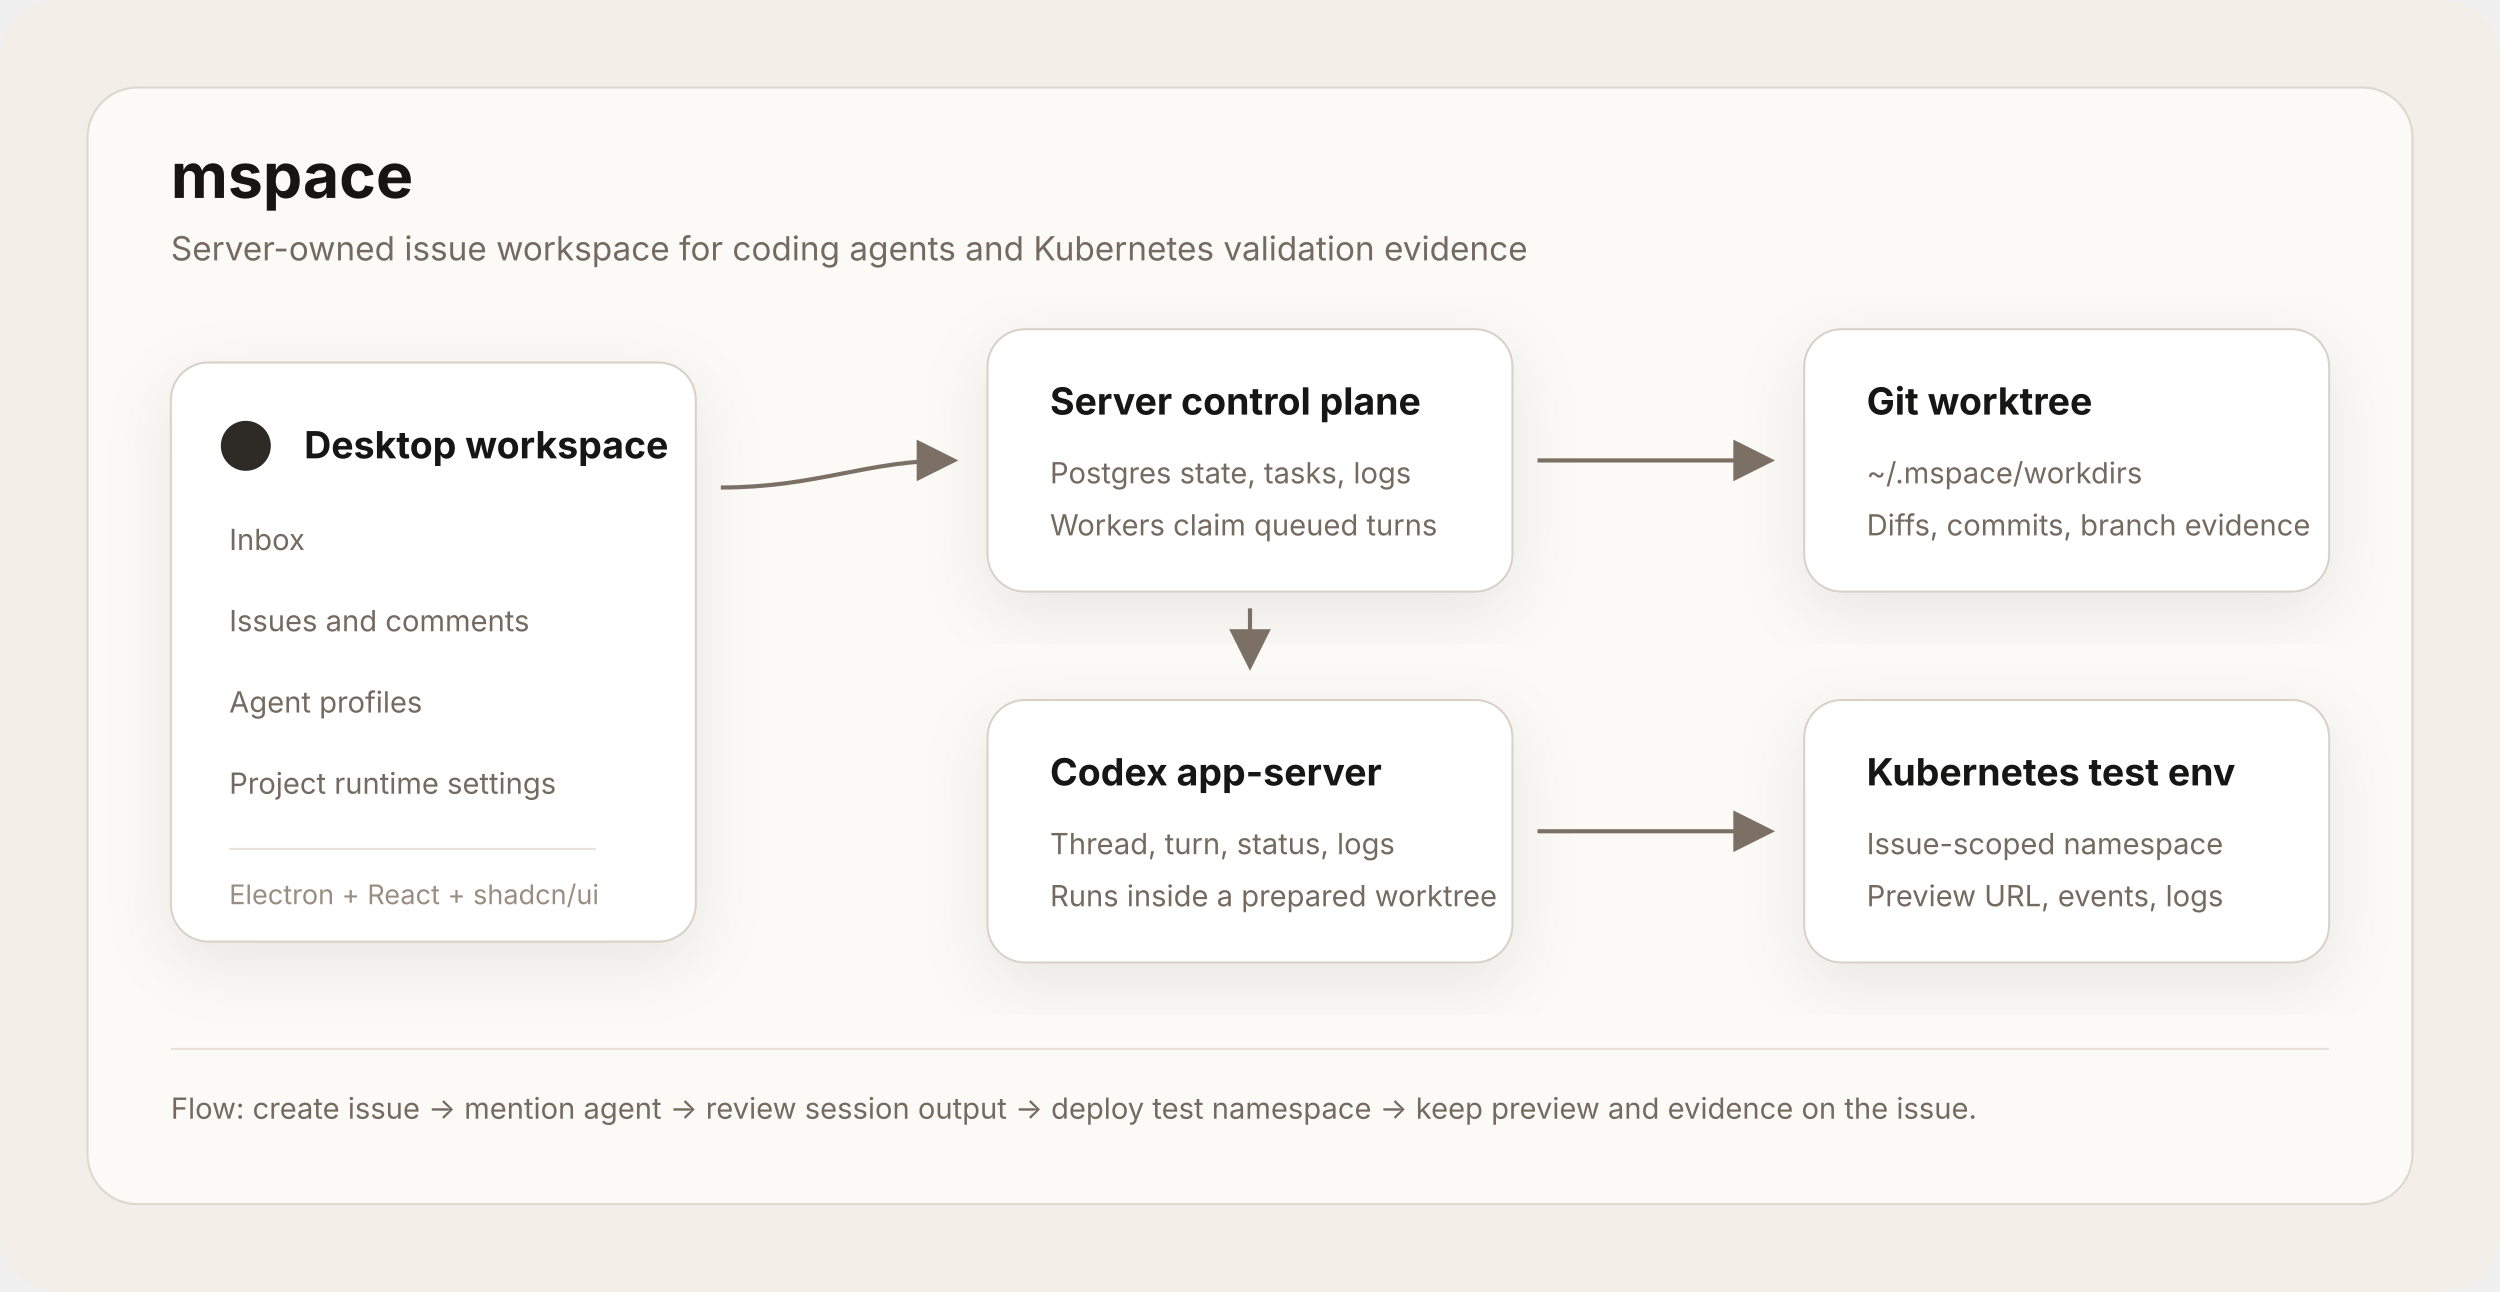
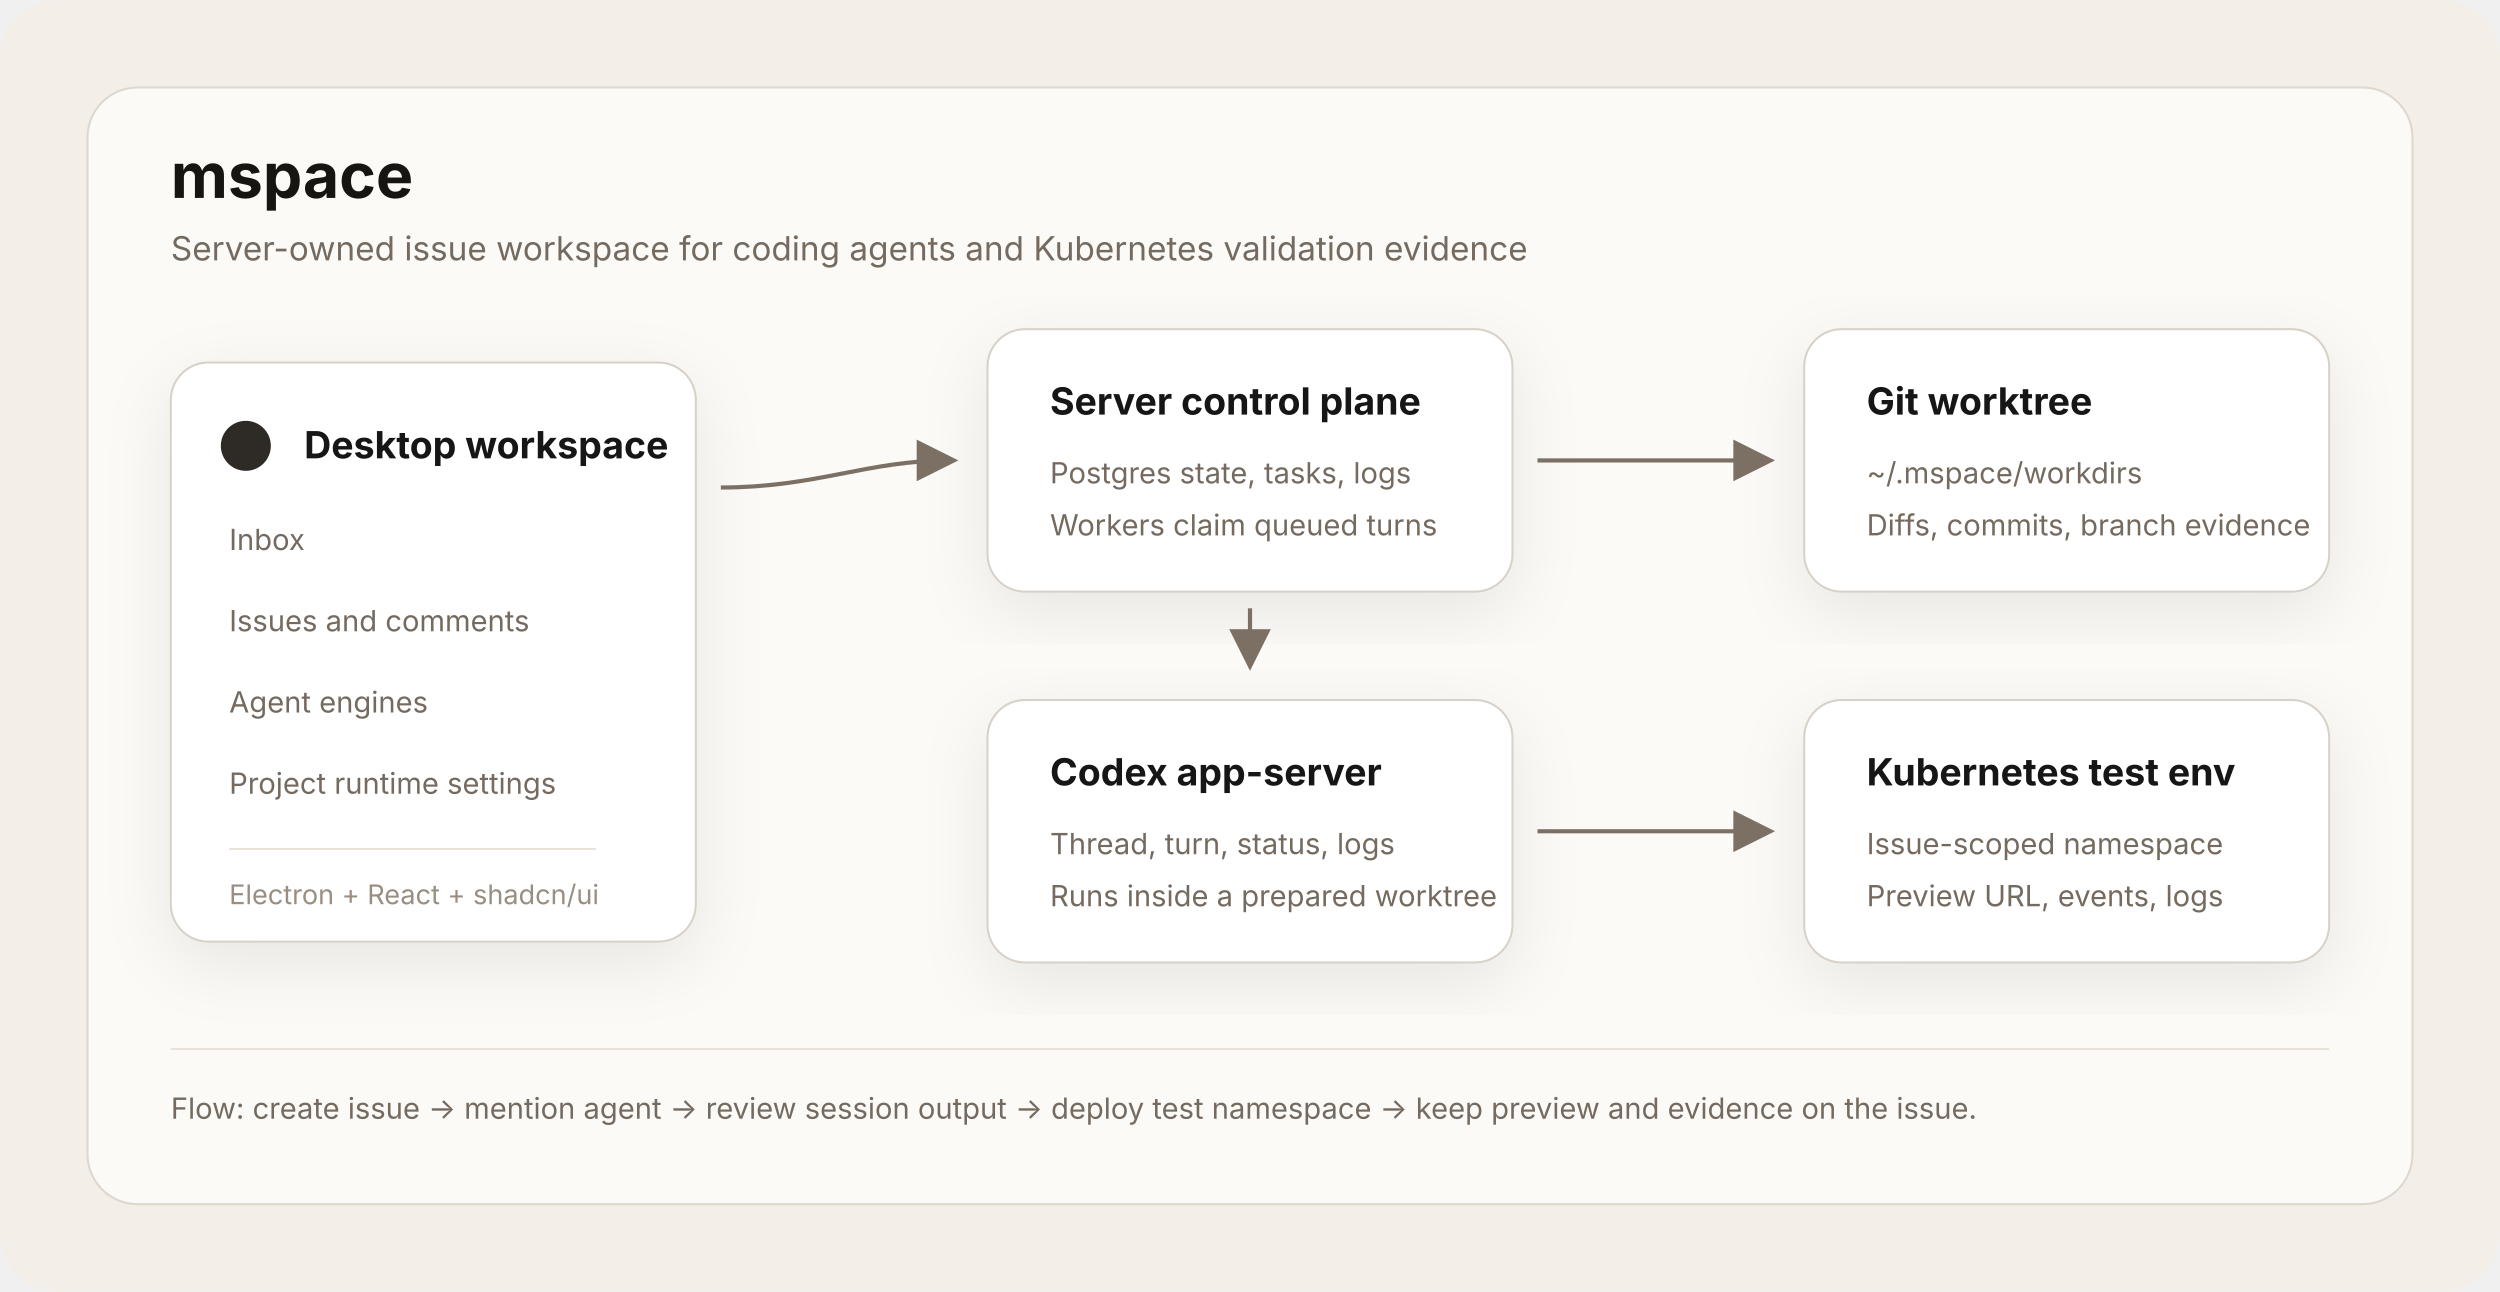
<svg xmlns="http://www.w3.org/2000/svg" width="1200" height="620" viewBox="0 0 1200 620" fill="none" role="img" aria-labelledby="title desc">
  <defs>
    <filter id="softShadow" x="-20%" y="-20%" width="140%" height="140%" color-interpolation-filters="sRGB">
      <feDropShadow dx="0" dy="10" stdDeviation="16" flood-color="#111827" flood-opacity="0.08" />
    </filter>
    <marker id="arrow" markerWidth="10" markerHeight="10" refX="8" refY="5" orient="auto" markerUnits="strokeWidth">
      <path d="M 0 0 L 10 5 L 0 10 z" fill="#7c6f64" />
    </marker>
  </defs>
  <rect width="1200" height="620" rx="28" fill="#f3efe8" />
  <rect x="42" y="42" width="1116" height="536" rx="24" fill="#fbfaf7" stroke="#ddd7ce" />
  <text x="82" y="95" fill="#171512" font-family="Inter, ui-sans-serif, system-ui, -apple-system, BlinkMacSystemFont, Segoe UI, sans-serif" font-size="30" font-weight="700">mspace</text>
  <text x="82" y="125" fill="#756a5f" font-family="Inter, ui-sans-serif, system-ui, -apple-system, BlinkMacSystemFont, Segoe UI, sans-serif" font-size="16">Server-owned issue workspace for coding agents and Kubernetes validation evidence</text>
  <g filter="url(#softShadow)">
    <rect x="82" y="174" width="252" height="278" rx="18" fill="#ffffff" stroke="#d8d1c7" />
    <circle cx="118" cy="214" r="12" fill="#2d2926" />
    <text x="146" y="220" fill="#171512" font-family="Inter, ui-sans-serif, system-ui, sans-serif" font-size="18" font-weight="700">Desktop workspace</text>
    <text x="110" y="264" fill="#756a5f" font-family="Inter, ui-sans-serif, system-ui, sans-serif" font-size="14">Inbox</text>
    <text x="110" y="303" fill="#756a5f" font-family="Inter, ui-sans-serif, system-ui, sans-serif" font-size="14">Issues and comments</text>
-     <text x="110" y="342" fill="#756a5f" font-family="Inter, ui-sans-serif, system-ui, sans-serif" font-size="14">Agent profiles</text>
+     <text x="110" y="342" fill="#756a5f" font-family="Inter, ui-sans-serif, system-ui, sans-serif" font-size="14">Agent engines</text>
    <text x="110" y="381" fill="#756a5f" font-family="Inter, ui-sans-serif, system-ui, sans-serif" font-size="14">Project runtime settings</text>
    <rect x="110" y="407" width="176" height="1" fill="#e8e2d8" />
    <text x="110" y="434" fill="#9a8e82" font-family="Inter, ui-sans-serif, system-ui, sans-serif" font-size="13">Electron + React + shadcn/ui</text>
  </g>
  <g filter="url(#softShadow)">
    <rect x="474" y="158" width="252" height="126" rx="18" fill="#ffffff" stroke="#d8d1c7" />
    <text x="504" y="199" fill="#171512" font-family="Inter, ui-sans-serif, system-ui, sans-serif" font-size="18" font-weight="700">Server control plane</text>
    <text x="504" y="232" fill="#756a5f" font-family="Inter, ui-sans-serif, system-ui, sans-serif" font-size="14">Postgres state, tasks, logs</text>
    <text x="504" y="257" fill="#756a5f" font-family="Inter, ui-sans-serif, system-ui, sans-serif" font-size="14">Workers claim queued turns</text>
  </g>
  <g filter="url(#softShadow)">
    <rect x="474" y="336" width="252" height="126" rx="18" fill="#ffffff" stroke="#d8d1c7" />
    <text x="504" y="377" fill="#171512" font-family="Inter, ui-sans-serif, system-ui, sans-serif" font-size="18" font-weight="700">Codex app-server</text>
    <text x="504" y="410" fill="#756a5f" font-family="Inter, ui-sans-serif, system-ui, sans-serif" font-size="14">Thread, turn, status, logs</text>
    <text x="504" y="435" fill="#756a5f" font-family="Inter, ui-sans-serif, system-ui, sans-serif" font-size="14">Runs inside a prepared worktree</text>
  </g>
  <g filter="url(#softShadow)">
    <rect x="866" y="158" width="252" height="126" rx="18" fill="#ffffff" stroke="#d8d1c7" />
    <text x="896" y="199" fill="#171512" font-family="Inter, ui-sans-serif, system-ui, sans-serif" font-size="18" font-weight="700">Git worktree</text>
    <text x="896" y="232" fill="#756a5f" font-family="Inter, ui-sans-serif, system-ui, sans-serif" font-size="14">~/.mspace/workdirs</text>
    <text x="896" y="257" fill="#756a5f" font-family="Inter, ui-sans-serif, system-ui, sans-serif" font-size="14">Diffs, commits, branch evidence</text>
  </g>
  <g filter="url(#softShadow)">
    <rect x="866" y="336" width="252" height="126" rx="18" fill="#ffffff" stroke="#d8d1c7" />
    <text x="896" y="377" fill="#171512" font-family="Inter, ui-sans-serif, system-ui, sans-serif" font-size="18" font-weight="700">Kubernetes test env</text>
    <text x="896" y="410" fill="#756a5f" font-family="Inter, ui-sans-serif, system-ui, sans-serif" font-size="14">Issue-scoped namespace</text>
    <text x="896" y="435" fill="#756a5f" font-family="Inter, ui-sans-serif, system-ui, sans-serif" font-size="14">Preview URL, events, logs</text>
  </g>
  <path d="M 346 234 C 392 234 416 221 456 221" stroke="#7c6f64" stroke-width="2" marker-end="url(#arrow)" />
  <path d="M 600 292 L 600 318" stroke="#7c6f64" stroke-width="2" marker-end="url(#arrow)" />
  <path d="M 738 221 C 784 221 808 221 848 221" stroke="#7c6f64" stroke-width="2" marker-end="url(#arrow)" />
  <path d="M 738 399 C 784 399 808 399 848 399" stroke="#7c6f64" stroke-width="2" marker-end="url(#arrow)" />
  <rect x="82" y="503" width="1036" height="1" fill="#e8e2d8" />
  <text x="82" y="537" fill="#756a5f" font-family="Inter, ui-sans-serif, system-ui, sans-serif" font-size="14">Flow: create issue -&gt; mention agent -&gt; review session output -&gt; deploy test namespace -&gt; keep preview and evidence on the issue.</text>
</svg>
